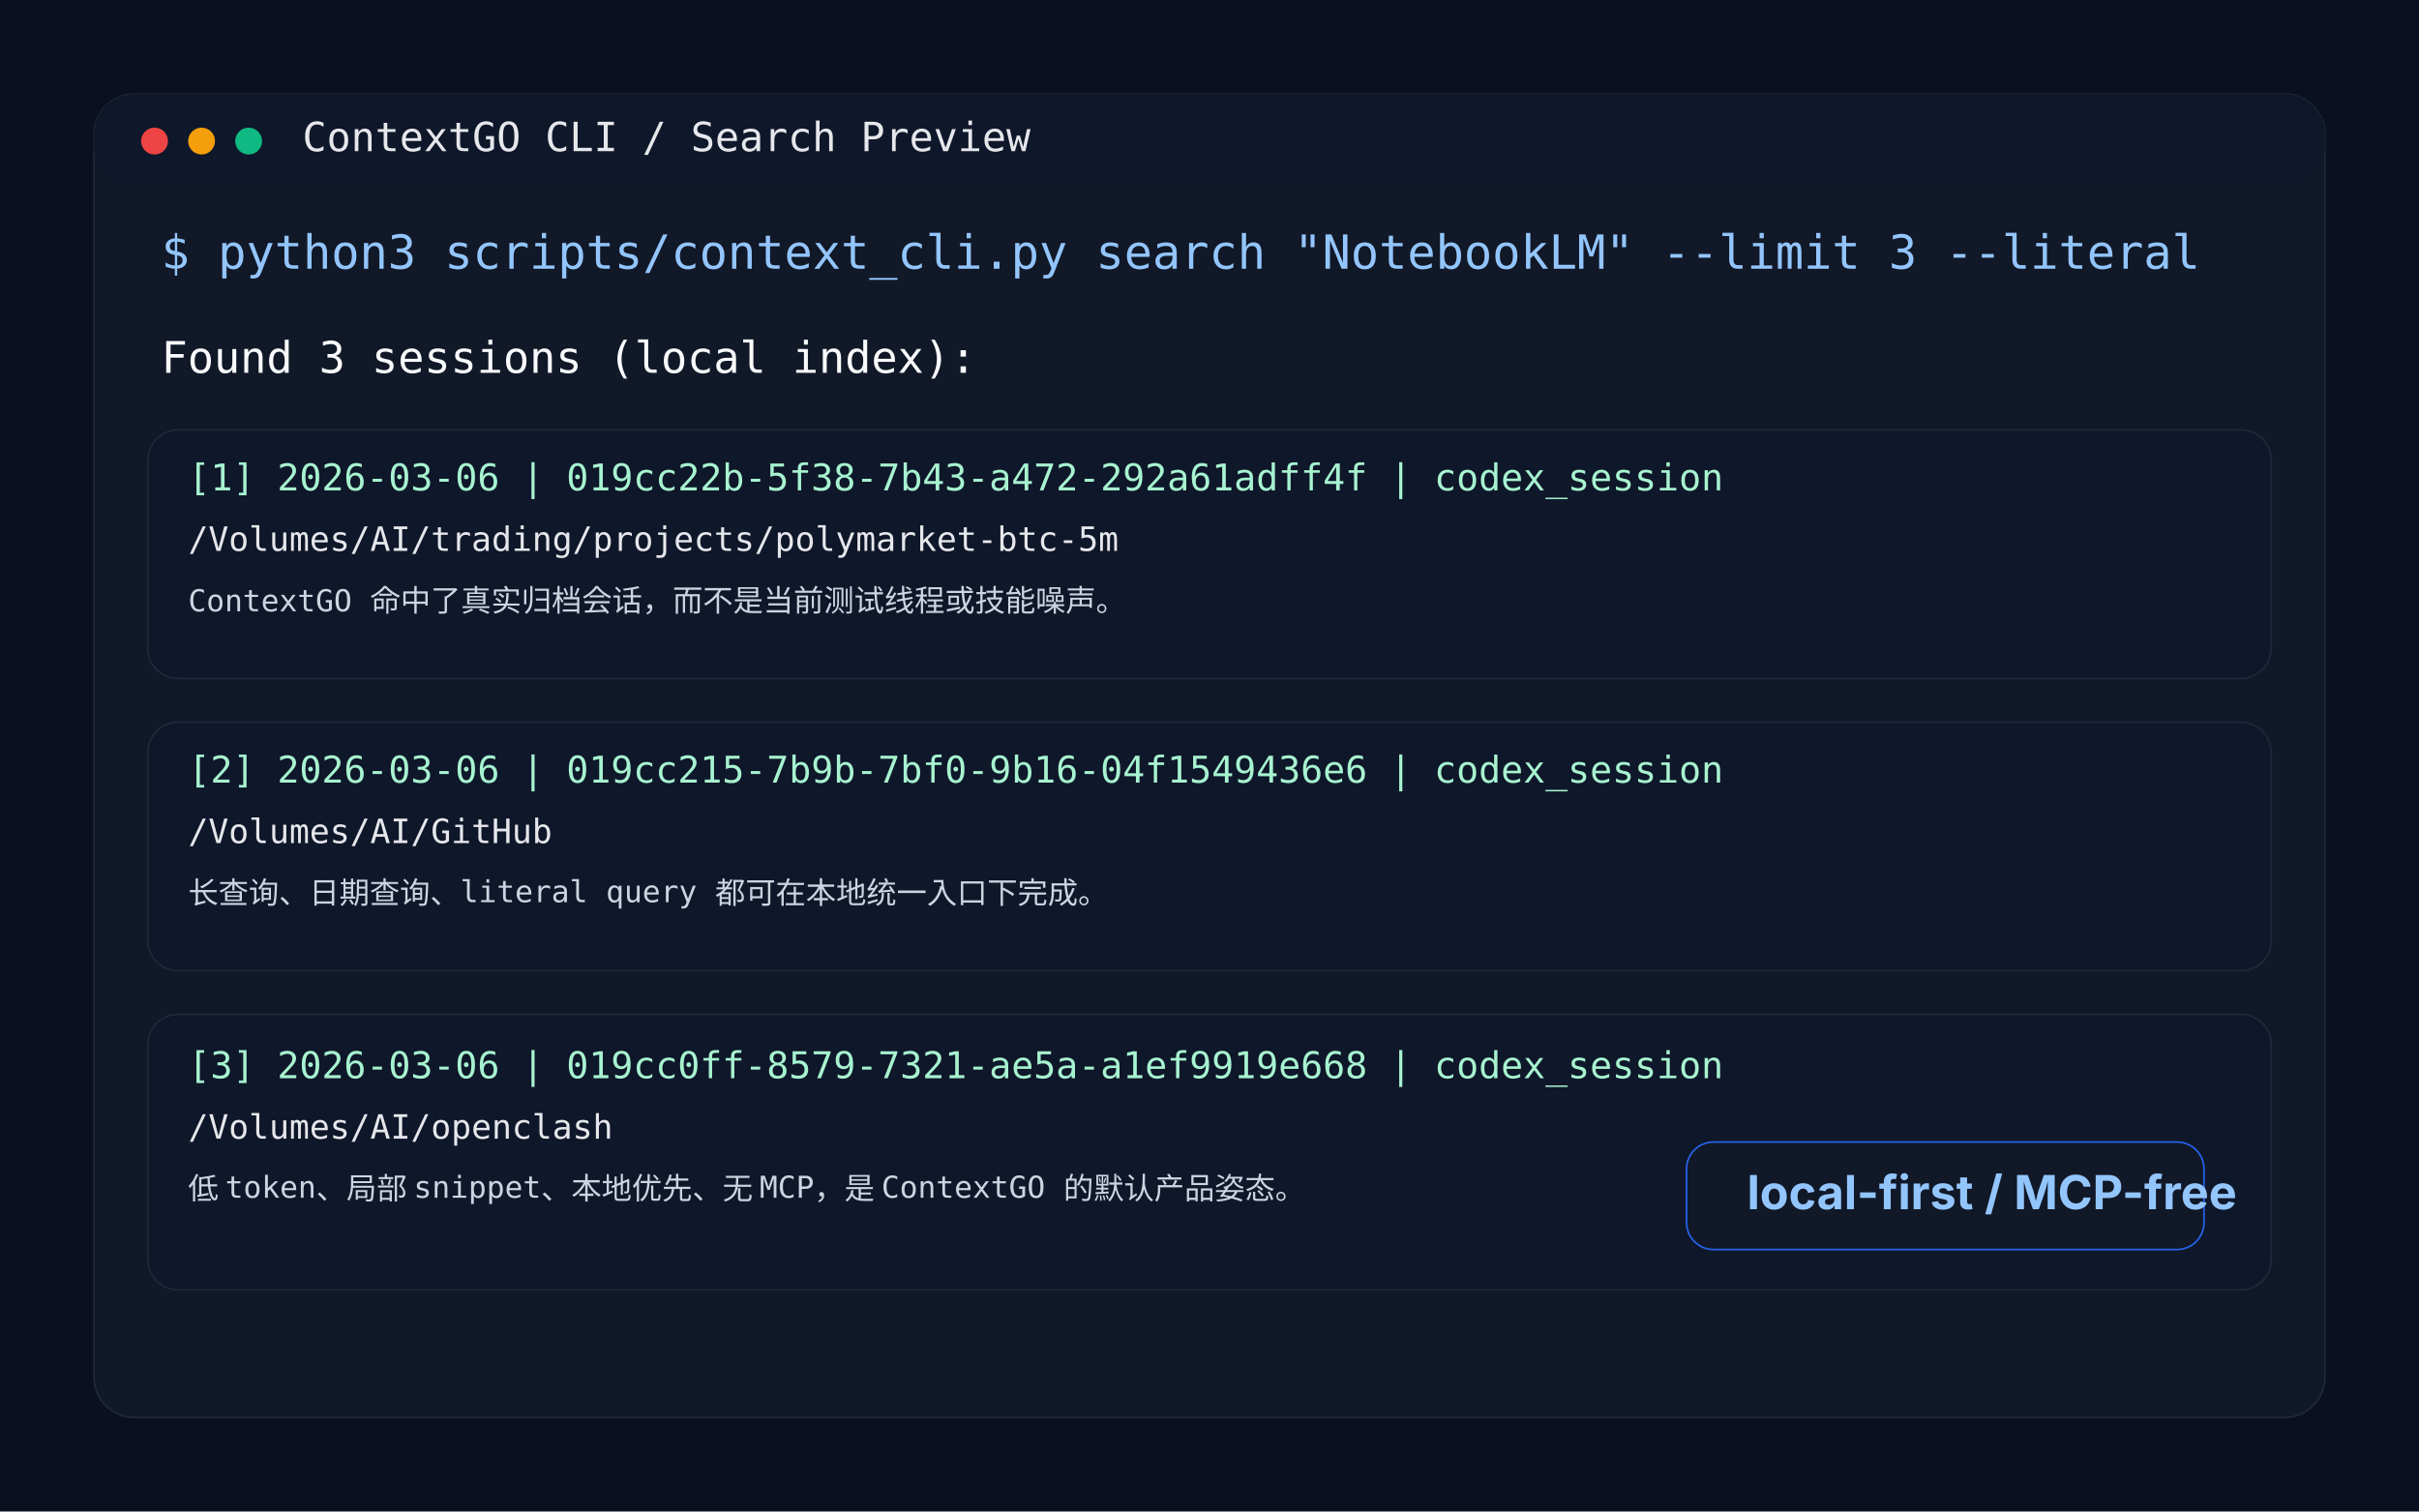
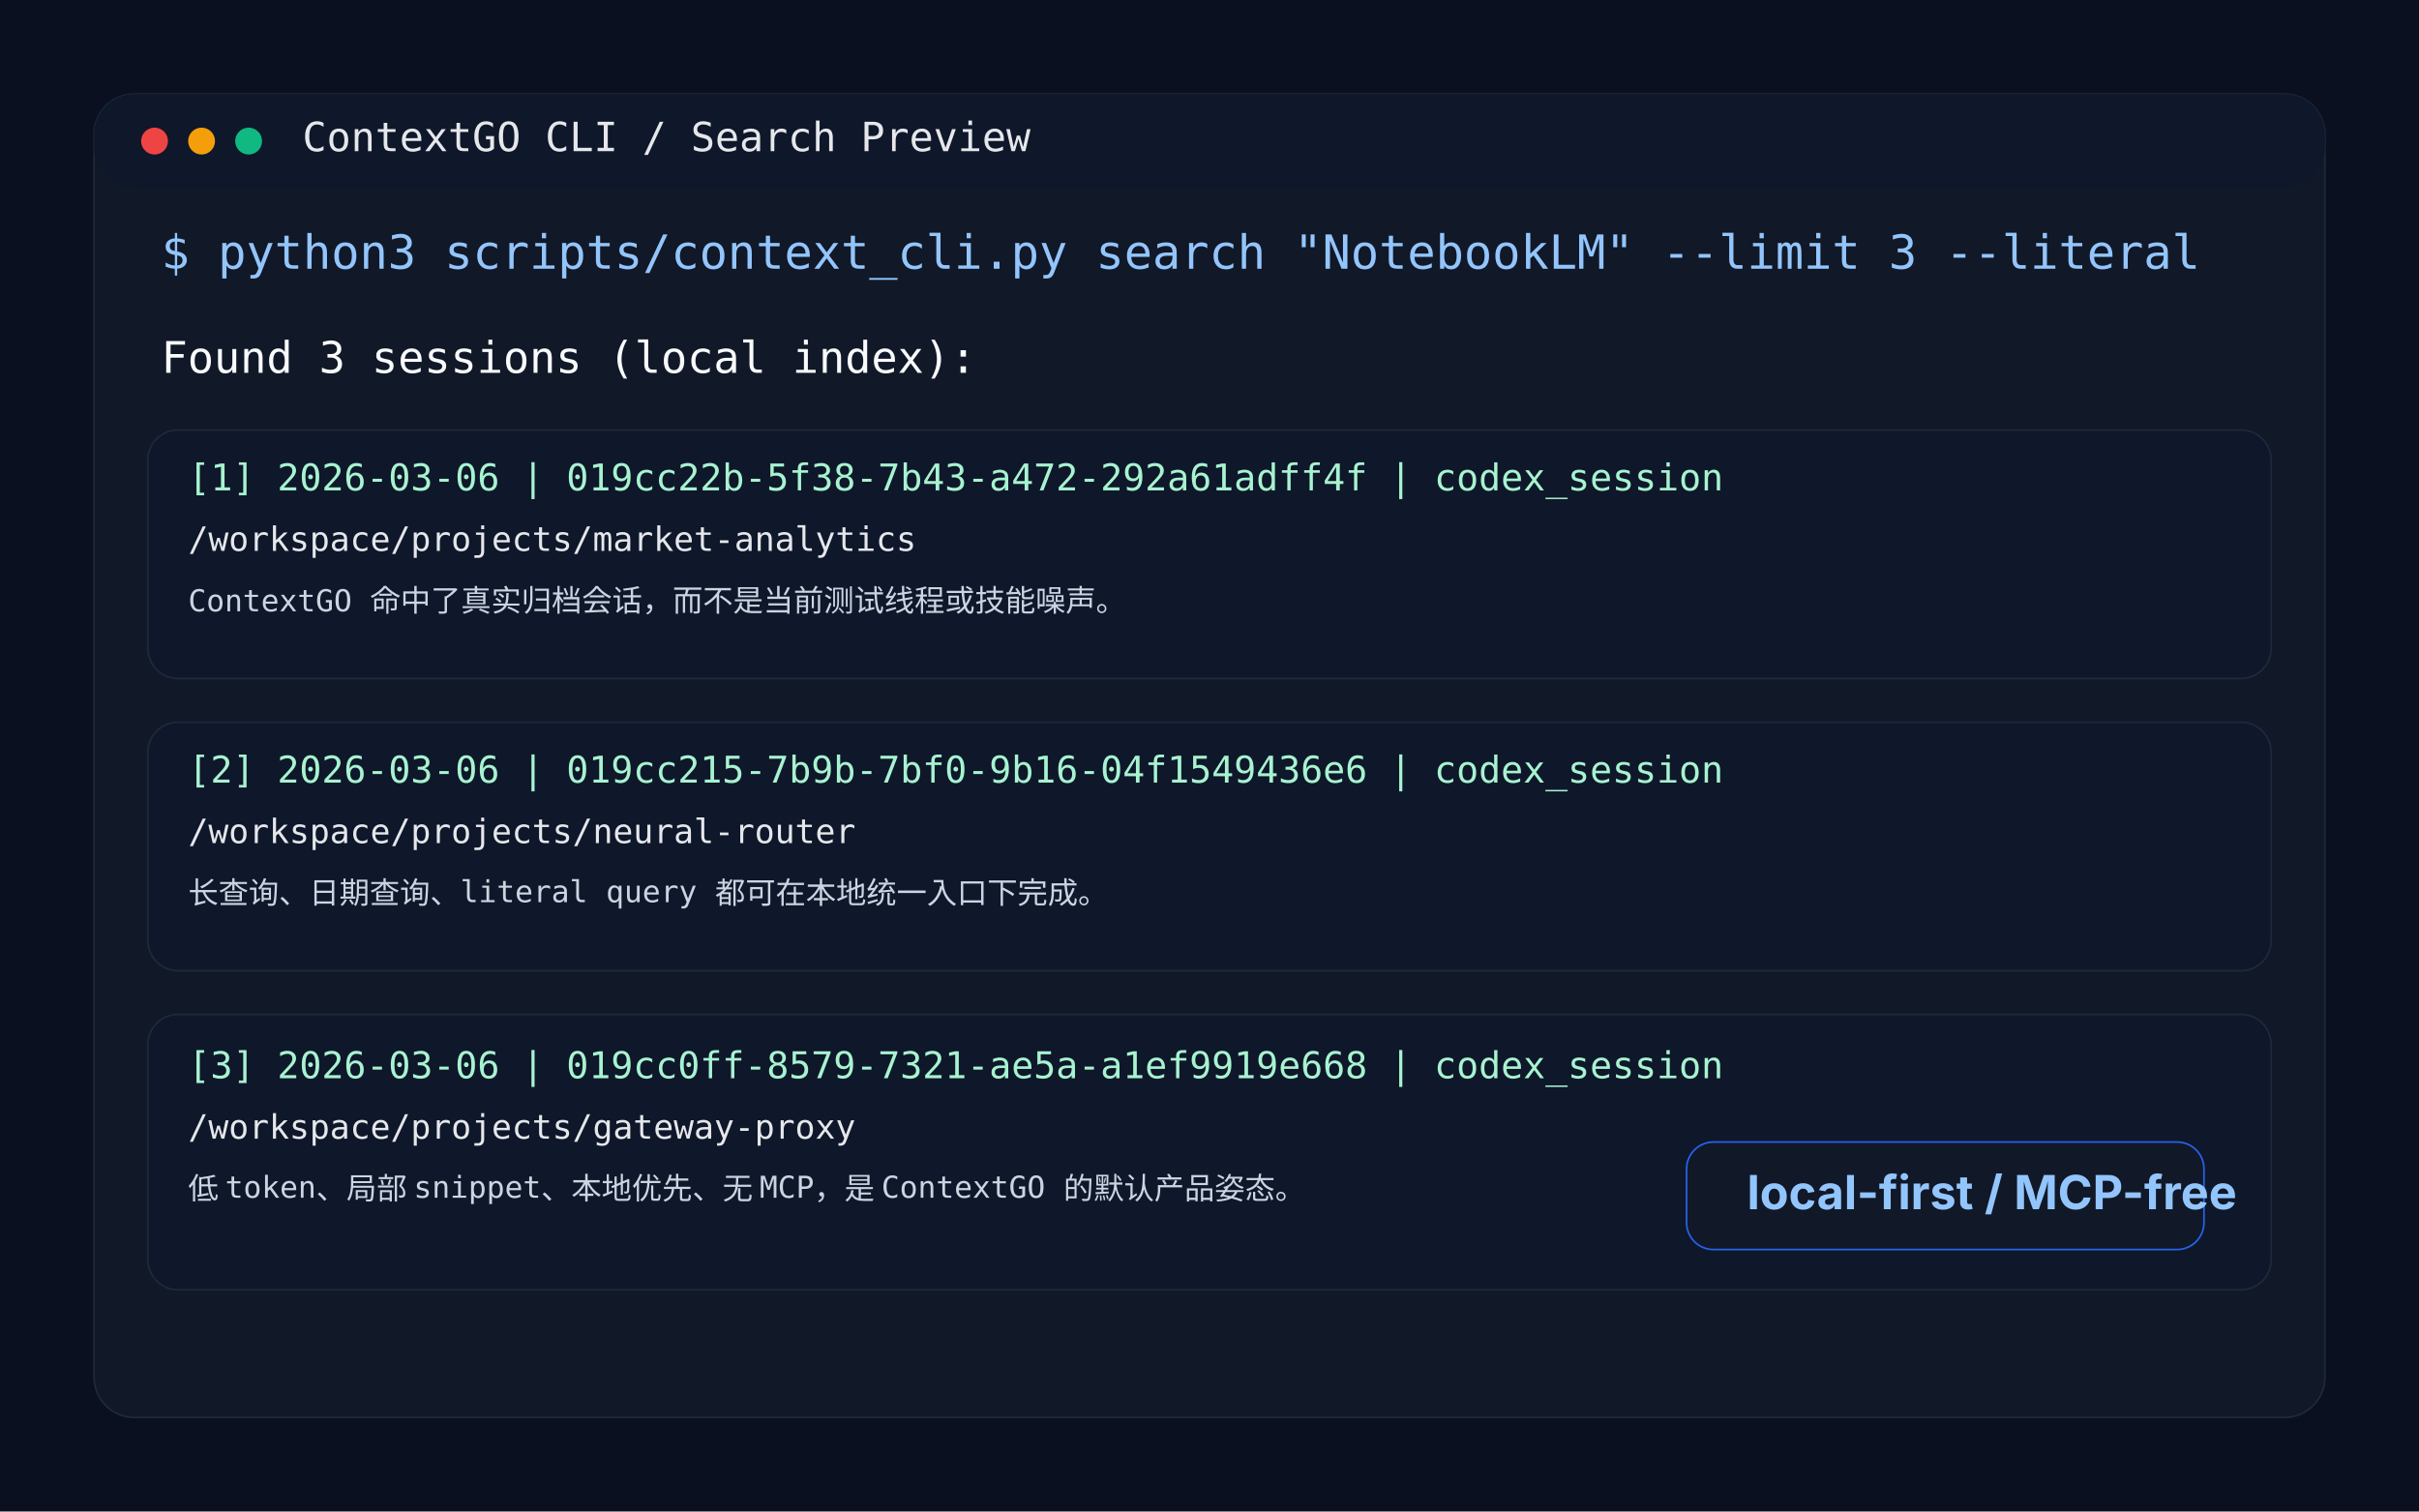
<svg xmlns="http://www.w3.org/2000/svg" width="1440" height="900" viewBox="0 0 1440 900" fill="none">
  <rect width="1440" height="900" fill="#0B1020" />
  <rect x="56" y="56" width="1328" height="788" rx="24" fill="#111827" stroke="#1F2937" />
  <rect x="56" y="56" width="1328" height="56" rx="24" fill="#0F172A" />
  <circle cx="92" cy="84" r="8" fill="#EF4444" />
  <circle cx="120" cy="84" r="8" fill="#F59E0B" />
  <circle cx="148" cy="84" r="8" fill="#10B981" />
  <text x="180" y="90" fill="#E5E7EB" font-family="Menlo, Monaco, monospace" font-size="24">ContextGO CLI / Search Preview</text>
  <text x="96" y="160" fill="#93C5FD" font-family="Menlo, Monaco, monospace" font-size="28">$ python3 scripts/context_cli.py search "NotebookLM" --limit 3 --literal</text>
  <text x="96" y="222" fill="#F8FAFC" font-family="Menlo, Monaco, monospace" font-size="26">Found 3 sessions (local index):</text>
  <rect x="88" y="256" width="1264" height="148" rx="18" fill="#0F172A" stroke="#1E293B" />
  <text x="112" y="292" fill="#A7F3D0" font-family="Menlo, Monaco, monospace" font-size="22">[1] 2026-03-06 | 019cc22b-5f38-7b43-a472-292a61adff4f | codex_session</text>
-   <text x="112" y="328" fill="#E5E7EB" font-family="Menlo, Monaco, monospace" font-size="20">/Volumes/AI/trading/projects/polymarket-btc-5m</text>
+   <text x="112" y="328" fill="#E5E7EB" font-family="Menlo, Monaco, monospace" font-size="20">/workspace/projects/market-analytics</text>
  <text x="112" y="364" fill="#CBD5E1" font-family="Menlo, Monaco, monospace" font-size="18">ContextGO 命中了真实归档会话，而不是当前测试线程或技能噪声。</text>
  <rect x="88" y="430" width="1264" height="148" rx="18" fill="#0F172A" stroke="#1E293B" />
  <text x="112" y="466" fill="#A7F3D0" font-family="Menlo, Monaco, monospace" font-size="22">[2] 2026-03-06 | 019cc215-7b9b-7bf0-9b16-04f1549436e6 | codex_session</text>
-   <text x="112" y="502" fill="#E5E7EB" font-family="Menlo, Monaco, monospace" font-size="20">/Volumes/AI/GitHub</text>
+   <text x="112" y="502" fill="#E5E7EB" font-family="Menlo, Monaco, monospace" font-size="20">/workspace/projects/neural-router</text>
  <text x="112" y="538" fill="#CBD5E1" font-family="Menlo, Monaco, monospace" font-size="18">长查询、日期查询、literal query 都可在本地统一入口下完成。</text>
  <rect x="88" y="604" width="1264" height="164" rx="18" fill="#0F172A" stroke="#1E293B" />
  <text x="112" y="642" fill="#A7F3D0" font-family="Menlo, Monaco, monospace" font-size="22">[3] 2026-03-06 | 019cc0ff-8579-7321-ae5a-a1ef9919e668 | codex_session</text>
-   <text x="112" y="678" fill="#E5E7EB" font-family="Menlo, Monaco, monospace" font-size="20">/Volumes/AI/openclash</text>
+   <text x="112" y="678" fill="#E5E7EB" font-family="Menlo, Monaco, monospace" font-size="20">/workspace/projects/gateway-proxy</text>
  <text x="112" y="714" fill="#CBD5E1" font-family="Menlo, Monaco, monospace" font-size="18">低 token、局部 snippet、本地优先、无 MCP，是 ContextGO 的默认产品姿态。</text>
  <rect x="1004" y="680" width="308" height="64" rx="16" fill="#111827" stroke="#2563EB" />
  <text x="1040" y="720" fill="#93C5FD" font-family="Inter, Arial, sans-serif" font-size="28" font-weight="700">local-first / MCP-free</text>
</svg>
